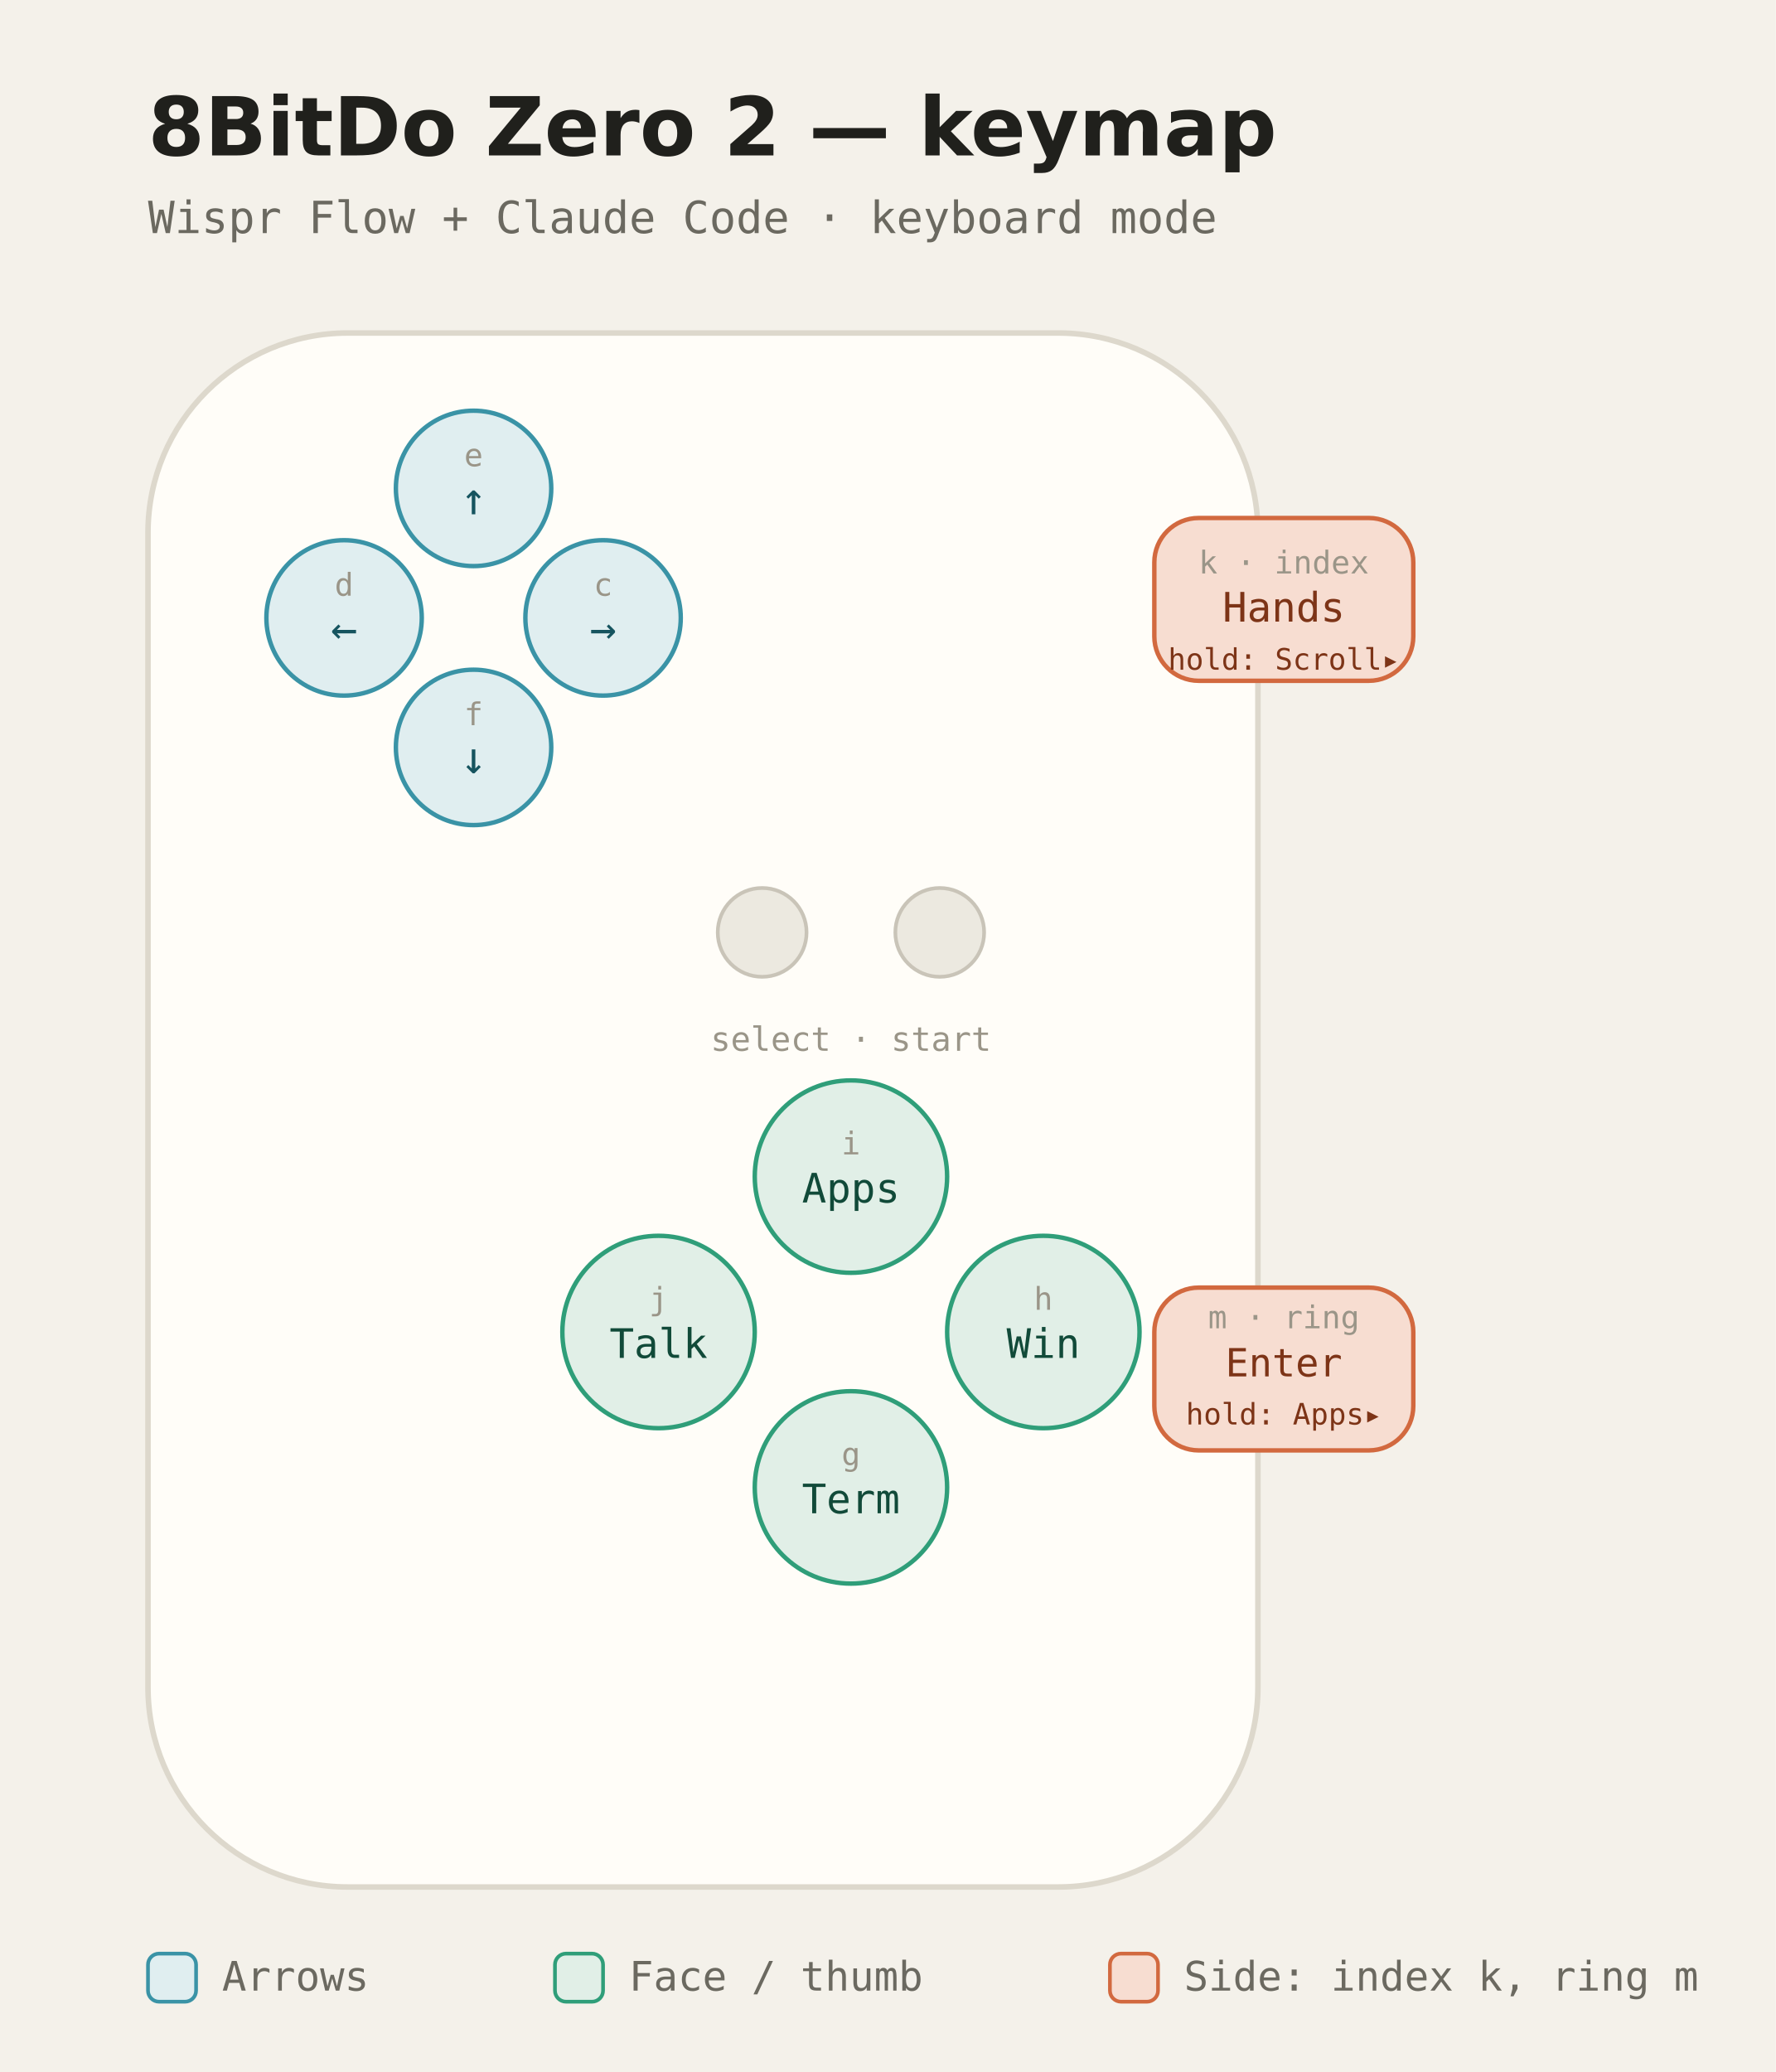
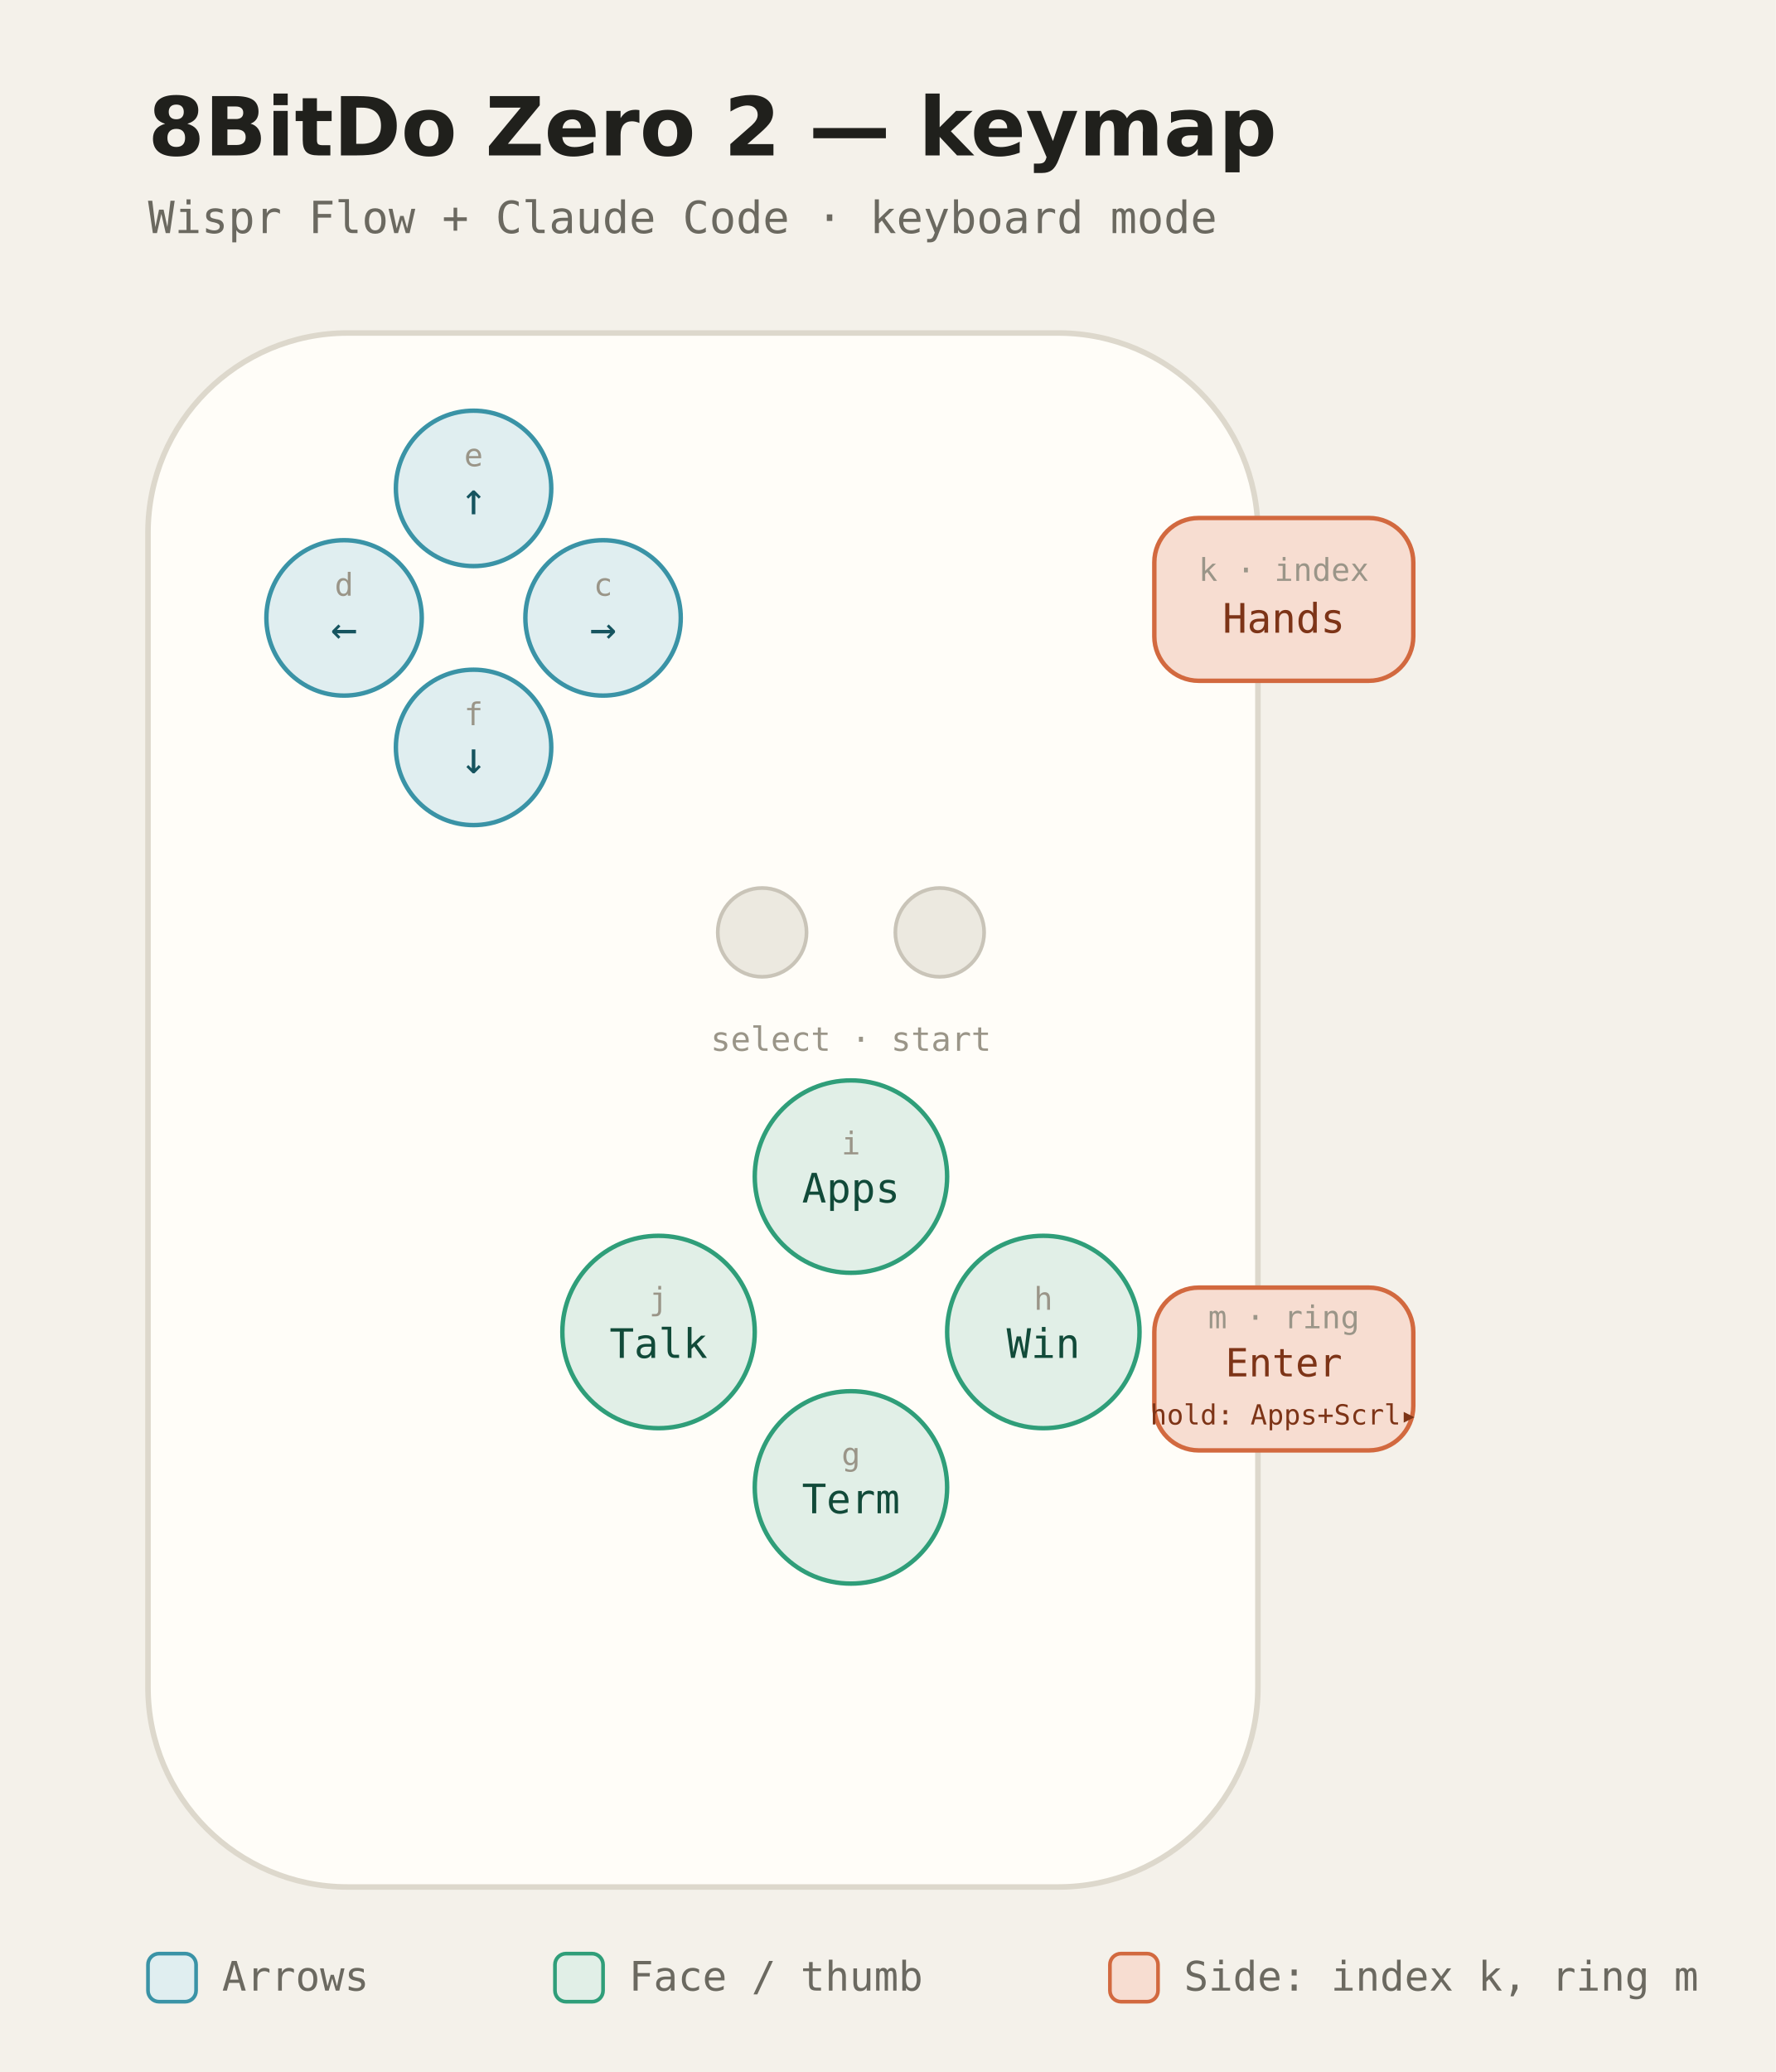
<svg xmlns="http://www.w3.org/2000/svg" viewBox="0 0 480 560" width="480" height="560" font-family="Verdana, 'DejaVu Sans', Helvetica, Arial, sans-serif">
  <rect x="0" y="0" width="480" height="560" fill="#f4f1ea" />
  <text x="40" y="42" font-size="22" font-weight="bold" fill="#20201c">8BitDo Zero 2 — keymap</text>
  <text x="40" y="63" font-size="12" fill="#6b6960" font-family="Menlo, 'DejaVu Sans Mono', monospace">Wispr Flow + Claude Code · keyboard mode</text>
  <rect x="40" y="90" width="300" height="420" rx="54" fill="#fffdf8" stroke="#ddd8cc" stroke-width="1.5" />
  <circle cx="128" cy="132" r="21" fill="#e0eef0" stroke="#3a93a6" stroke-width="1.2" />
  <circle cx="128" cy="202" r="21" fill="#e0eef0" stroke="#3a93a6" stroke-width="1.2" />
  <circle cx="93" cy="167" r="21" fill="#e0eef0" stroke="#3a93a6" stroke-width="1.2" />
  <circle cx="163" cy="167" r="21" fill="#e0eef0" stroke="#3a93a6" stroke-width="1.2" />
  <circle cx="206" cy="252" r="12" fill="#ece9e0" stroke="#c9c4b8" stroke-width="1" />
  <circle cx="254" cy="252" r="12" fill="#ece9e0" stroke="#c9c4b8" stroke-width="1" />
  <text x="230" y="284" text-anchor="middle" font-size="9" fill="#9a9588" font-family="Menlo, 'DejaVu Sans Mono', monospace">select · start</text>
  <circle cx="230" cy="318" r="26" fill="#e1efe7" stroke="#2f9e79" stroke-width="1.2" />
  <circle cx="178" cy="360" r="26" fill="#e1efe7" stroke="#2f9e79" stroke-width="1.2" />
  <circle cx="282" cy="360" r="26" fill="#e1efe7" stroke="#2f9e79" stroke-width="1.2" />
  <circle cx="230" cy="402" r="26" fill="#e1efe7" stroke="#2f9e79" stroke-width="1.2" />
  <rect x="312" y="140" width="70" height="44" rx="12" fill="#f7ddd1" stroke="#d2693f" stroke-width="1.2" />
  <rect x="312" y="348" width="70" height="44" rx="12" fill="#f7ddd1" stroke="#d2693f" stroke-width="1.2" />
  <g text-anchor="middle" font-family="Menlo, 'DejaVu Sans Mono', monospace">
    <text x="128" y="126" font-size="8.5" fill="#9a9588">e</text>
    <text x="128" y="139" font-size="12" fill="#16545f">↑</text>
    <text x="128" y="196" font-size="8.5" fill="#9a9588">f</text>
    <text x="128" y="209" font-size="12" fill="#16545f">↓</text>
    <text x="93" y="161" font-size="8.5" fill="#9a9588">d</text>
    <text x="93" y="174" font-size="12" fill="#16545f">←</text>
    <text x="163" y="161" font-size="8.5" fill="#9a9588">c</text>
    <text x="163" y="174" font-size="12" fill="#16545f">→</text>
    <text x="230" y="312" font-size="8.5" fill="#9a9588">i</text>
    <text x="230" y="325" font-size="11" fill="#114a39">Apps</text>
    <text x="178" y="354" font-size="8.5" fill="#9a9588">j</text>
    <text x="178" y="367" font-size="11" fill="#114a39">Talk</text>
    <text x="282" y="354" font-size="8.5" fill="#9a9588">h</text>
    <text x="282" y="367" font-size="11" fill="#114a39">Win</text>
    <text x="230" y="396" font-size="8.5" fill="#9a9588">g</text>
    <text x="230" y="409" font-size="11" fill="#114a39">Term</text>
-     <text x="347" y="155" font-size="8.5" fill="#9a9588">k · index</text>
-     <text x="347" y="168" font-size="11" fill="#7d3417">Hands</text>
-     <text x="347" y="181" font-size="8" fill="#7d3417">hold: Scroll▸</text>
+     <text x="347" y="157" font-size="8.5" fill="#9a9588">k · index</text>
+     <text x="347" y="171" font-size="11" fill="#7d3417">Hands</text>
    <text x="347" y="359" font-size="8.5" fill="#9a9588">m · ring</text>
    <text x="347" y="372" font-size="10.5" fill="#7d3417">Enter</text>
-     <text x="347" y="385" font-size="8" fill="#7d3417">hold: Apps▸</text>
+     <text x="347" y="385" font-size="7.5" fill="#7d3417">hold: Apps+Scrl▸</text>
  </g>
  <g font-family="Menlo, 'DejaVu Sans Mono', monospace" font-size="11" fill="#6b6960">
    <rect x="40" y="528" width="13" height="13" rx="3" fill="#e0eef0" stroke="#3a93a6" />
    <text x="60" y="538">Arrows</text>
    <rect x="150" y="528" width="13" height="13" rx="3" fill="#e1efe7" stroke="#2f9e79" />
    <text x="170" y="538">Face / thumb</text>
    <rect x="300" y="528" width="13" height="13" rx="3" fill="#f7ddd1" stroke="#d2693f" />
    <text x="320" y="538">Side: index k, ring m</text>
  </g>
</svg>
